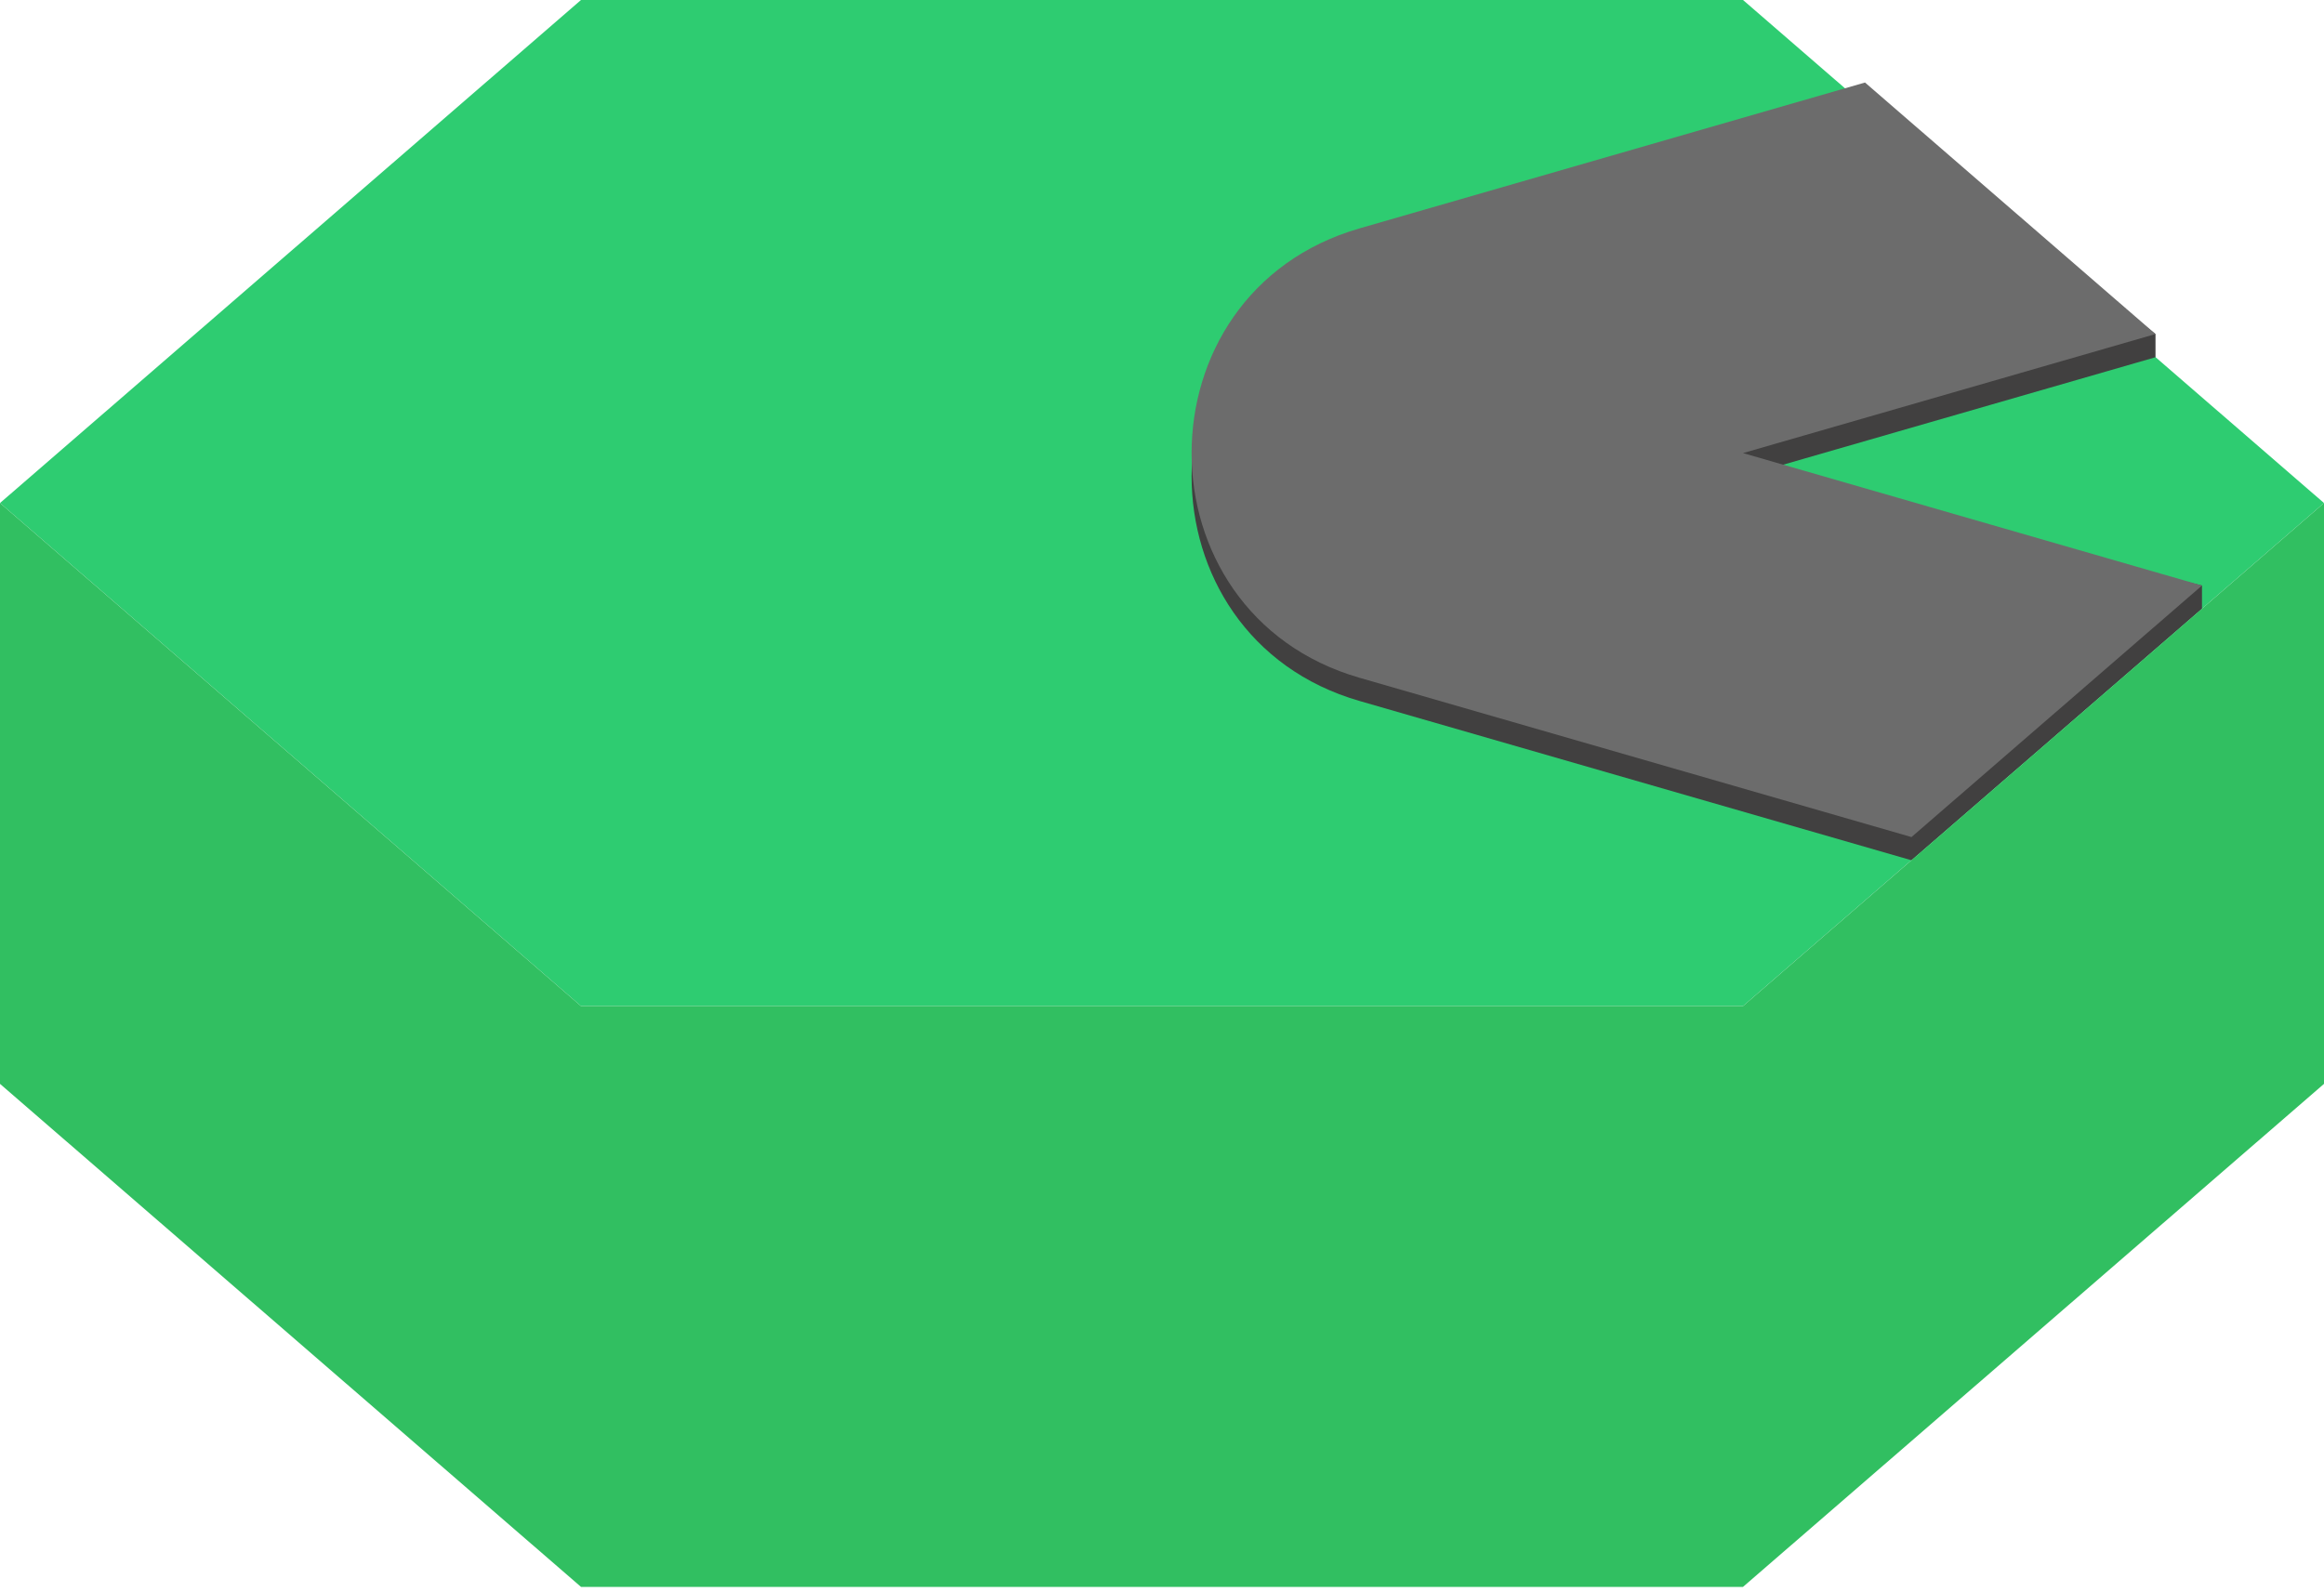
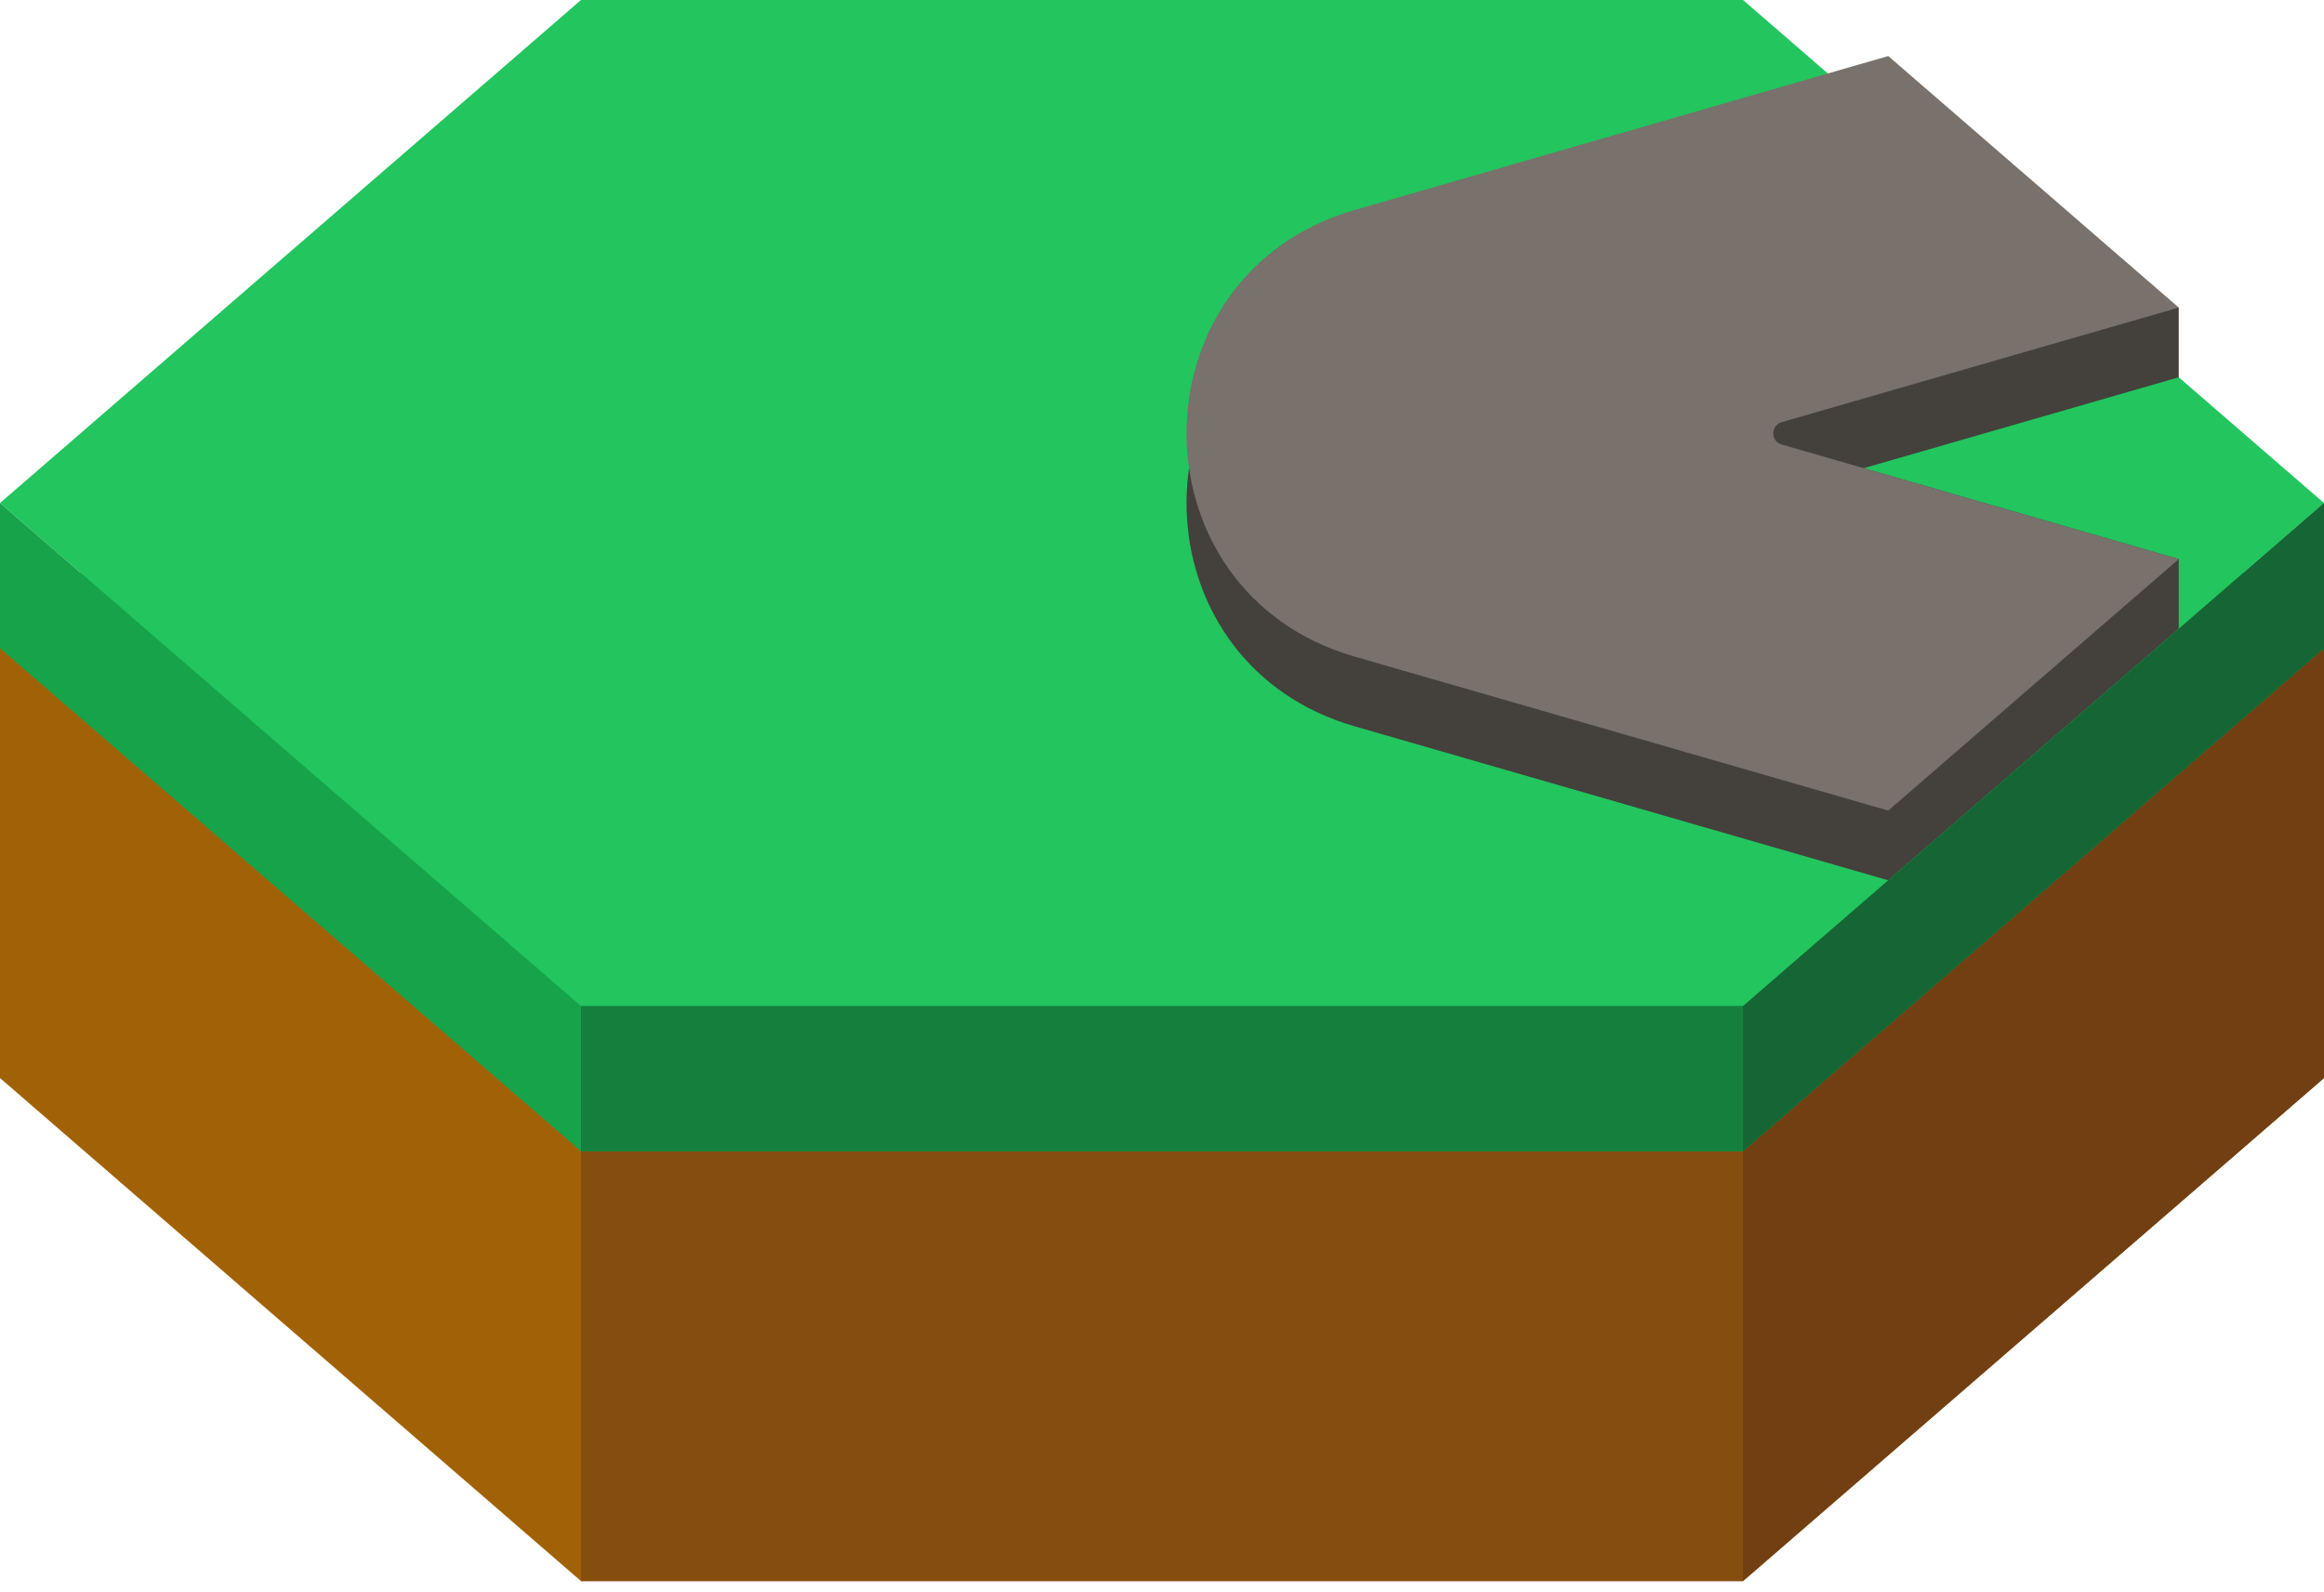
<svg xmlns="http://www.w3.org/2000/svg" width="200" height="137" viewBox="0 0 200 137" fill="none">
-   <path d="M50 0L0 43.301L50 86.603H150L200 43.301L150 0H50Z" fill="#2ECC71" />
-   <path d="M117 60.34L164.5 74.052L189.5 52.401V50.4L150 40.999L185.5 30.751V28.753L160.5 9.1L117 21.657C97.729 27.22 97.729 54.777 117 60.34Z" fill="#414040" />
-   <path d="M117 58.343L164.5 72.055L189.5 50.404L150 39.002L185.5 28.754L160.5 7.103L117 19.66C97.729 25.223 97.729 52.78 117 58.343Z" fill="#6C6C6C" />
-   <path d="M150 86.603L200 43.301V93.3L150 136.6H50L0 93.3V43.301L50 86.603H150Z" fill="#31BF61" />
+   <path d="M150 12L200 55.301L150 98.603H50L0 55.301L50 12H150Z" fill="#22C55E" />
+   <path d="M50 98.603L0 55.301V92.8L50 136.101H150L200 92.8V55.301L150 98.603H50Z" fill="#A16207" />
+   <path d="M200 55.301L150 98.603V136.101L200 92.8V55.301Z" fill="#713F12" />
+   <path d="M150 98.603H50V136.101H150V98.603Z" fill="#854D0E" />
+   <path d="M150 0L200 43.301L150 86.603H50L0 43.301L50 0H150Z" fill="#22C55E" />
+   <path d="M160.392 40.301L187.5 32.476V26.476L119.736 24.193C117.634 24.122 115.496 24.313 113.583 25.183C97.351 32.563 98.344 57.257 116.564 62.516L162.5 75.777L187.5 54.126V48.126L160.392 40.301Z" fill="#44403C" />
+   <path d="M162.5 4.825L175 15.65L187.5 26.476L153.328 36.34C152.365 36.618 152.365 37.984 153.328 38.262L187.5 48.127L175 58.952L162.5 69.777L116.564 56.517C97.293 50.954 97.293 23.649 116.564 18.086L162.5 4.825Z" fill="#78716C" />
+   <path d="M0 43.301L50 86.603H150L200 43.301V55.801L150 99.102H50L0 55.801V43.301Z" fill="#16A34A" />
+   <path d="M200 43.301L150 86.603V99.102L200 55.801V43.301Z" fill="#166534" />
+   <path d="M150 86.603H50V99.102H150V86.603Z" fill="#15803D" />
</svg>
